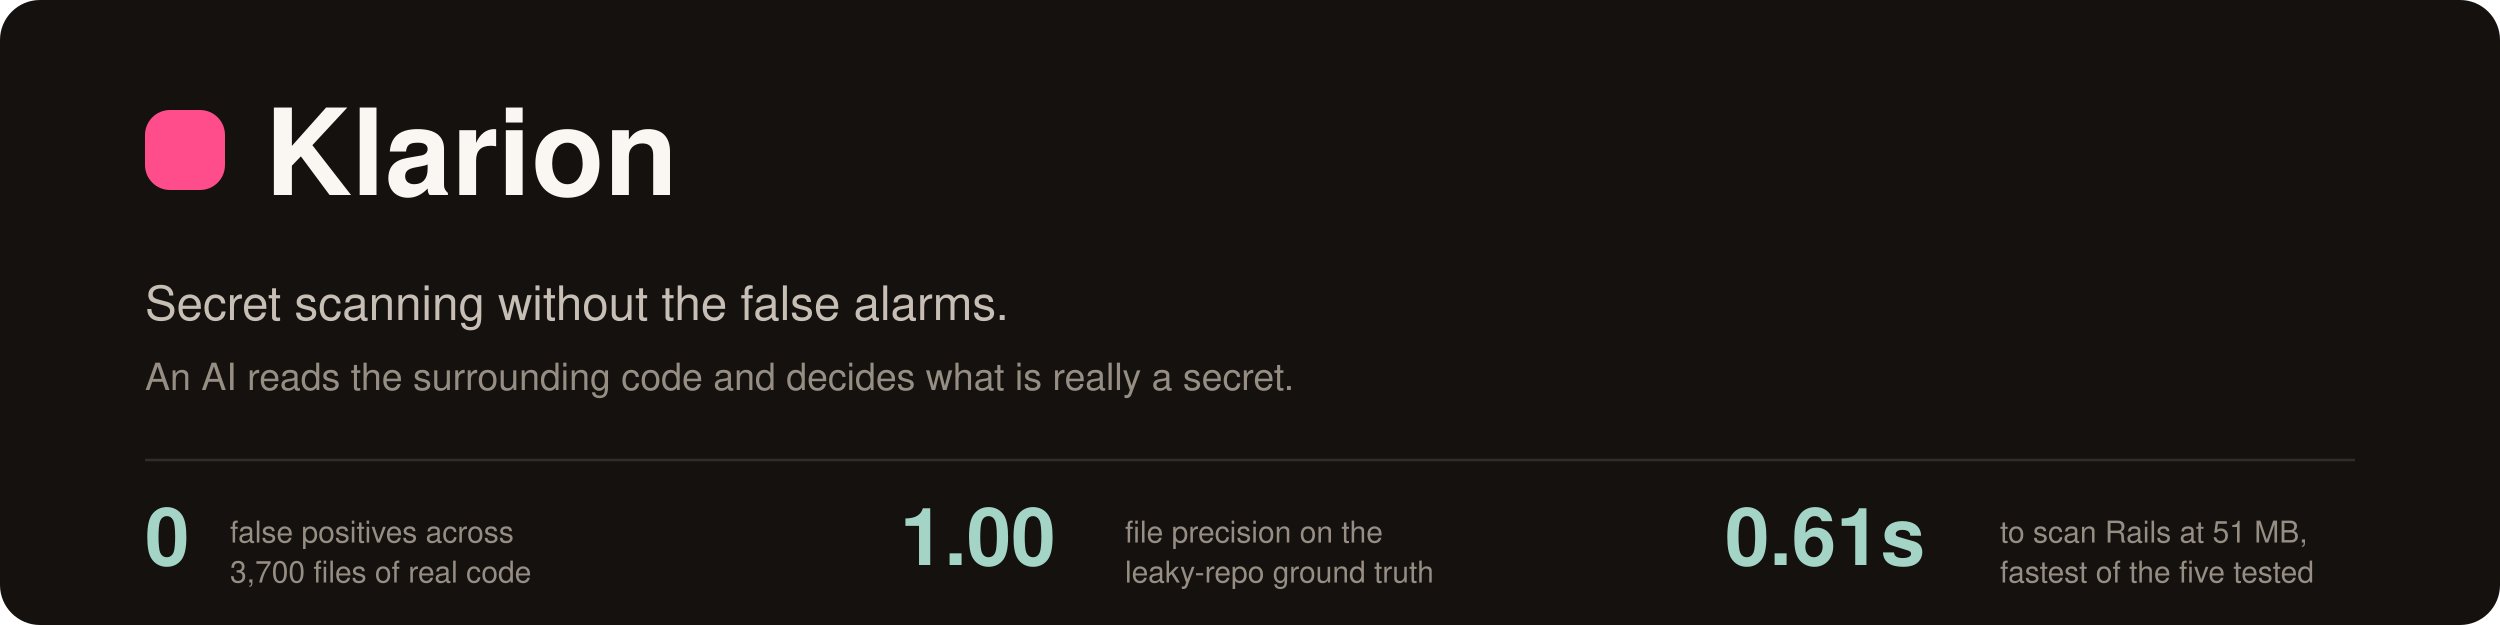
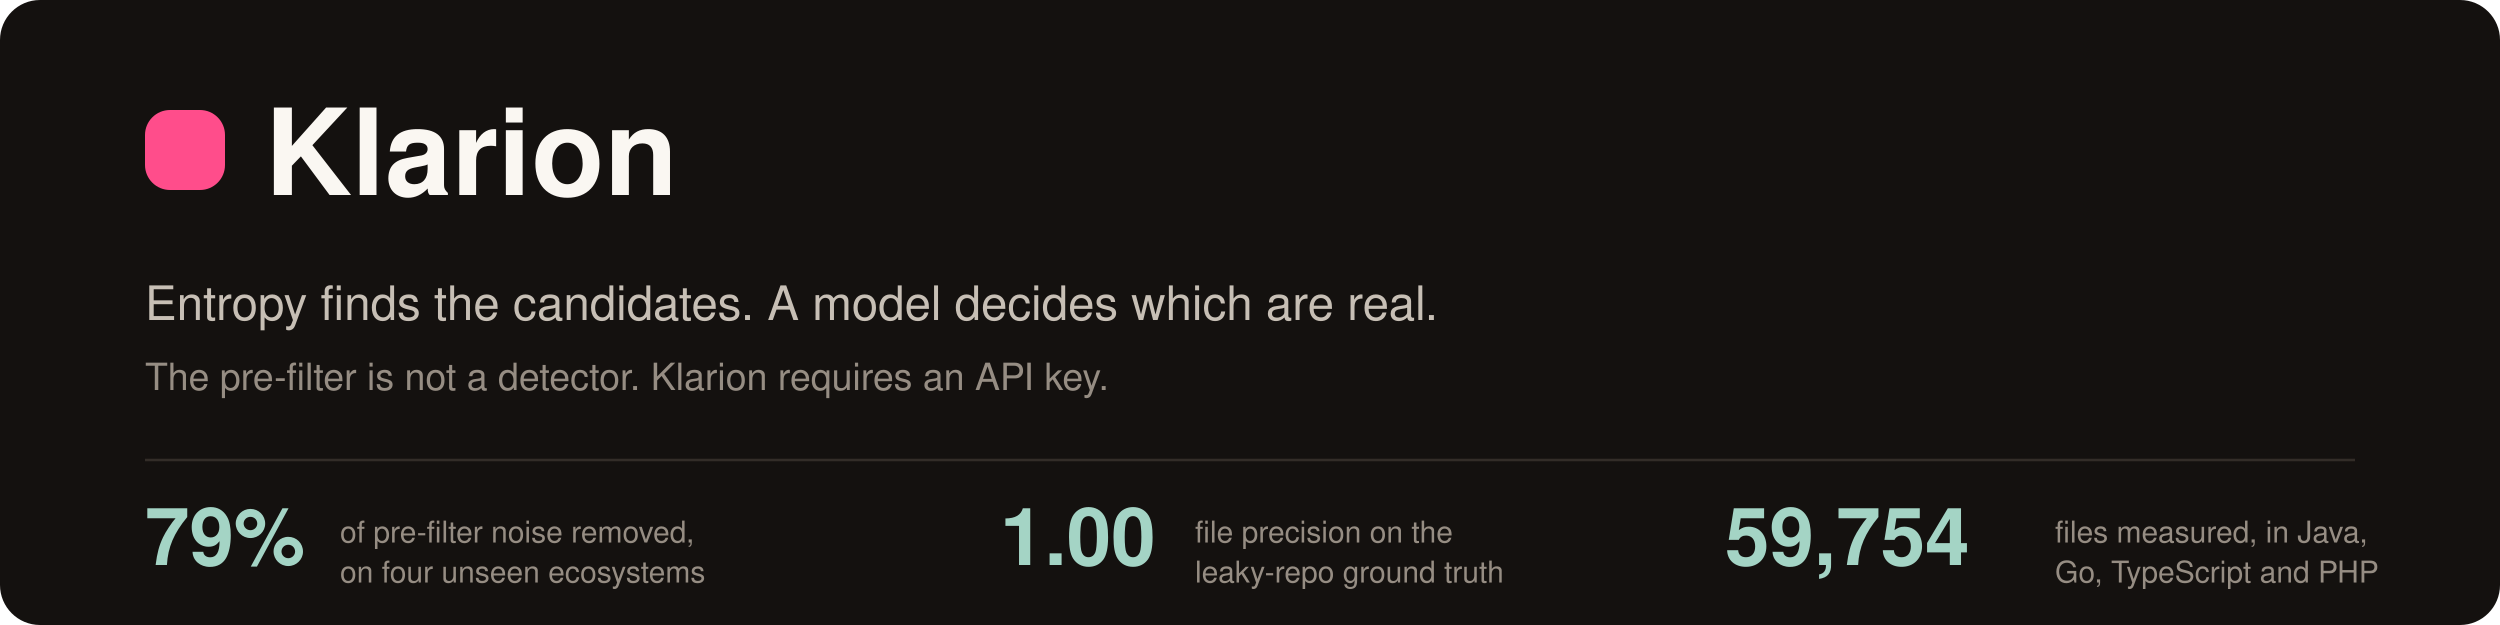
- <svg xmlns="http://www.w3.org/2000/svg" viewBox="0 0 1000 250" width="1000" height="250" role="img" aria-label="Klarion. Secret scanning without the false alarms. Zero false positives across 3,700 files, 1.00 file precision, 0.61 seconds to scan Rails.">
+ <svg xmlns="http://www.w3.org/2000/svg" viewBox="0 0 1000 250" width="1000" height="250" role="img" aria-label="Klarion. Entropy finds the candidates, a model decides which are real. 79 percent of pre-filter false positives removed across four unseen ecosystems, 1.00 file precision on the leaky-repo ground truth, 59,754 files measured.">
  <rect width="1000" height="250" rx="16" fill="#14110f" />
  <rect x="58" y="44" width="32" height="32" rx="10" fill="#ff4d8b" />
  <text x="106" y="78" font-family="Helvetica, Arial, sans-serif" font-size="48" font-weight="600" fill="#faf7f2">Klarion</text>
-   <text x="58" y="128" font-family="Helvetica, Arial, sans-serif" font-size="19" fill="#c7bfb5">Secret scanning without the false alarms.</text>
-   <text x="58" y="156" font-family="Helvetica, Arial, sans-serif" font-size="15" fill="#968d83">An AI reads the surrounding code and decides what is really a secret.</text>
+   <text x="58" y="128" font-family="Helvetica, Arial, sans-serif" font-size="19" fill="#c7bfb5">Entropy finds the candidates. A model decides which are real.</text>
+   <text x="58" y="156" font-family="Helvetica, Arial, sans-serif" font-size="15" fill="#968d83">The pre-filter is not a detector. Klarion requires an API key.</text>
  <line x1="58" y1="184" x2="942" y2="184" stroke="#332d28" stroke-width="1" />
-   <text x="58" y="226" font-family="Helvetica, Arial, sans-serif" font-size="32" font-weight="600" fill="#a4d4c5">0</text>
-   <text x="92" y="217" font-family="Helvetica, Arial, sans-serif" font-size="12" fill="#968d83">false positives across</text>
-   <text x="92" y="233" font-family="Helvetica, Arial, sans-serif" font-size="12" fill="#968d83">3,700 files of real code</text>
-   <text x="360" y="226" font-family="Helvetica, Arial, sans-serif" font-size="32" font-weight="600" fill="#a4d4c5">1.00</text>
-   <text x="450" y="217" font-family="Helvetica, Arial, sans-serif" font-size="12" fill="#968d83">file precision on the</text>
-   <text x="450" y="233" font-family="Helvetica, Arial, sans-serif" font-size="12" fill="#968d83">leaky-repo ground truth</text>
-   <text x="690" y="226" font-family="Helvetica, Arial, sans-serif" font-size="32" font-weight="600" fill="#a4d4c5">0.61s</text>
-   <text x="800" y="217" font-family="Helvetica, Arial, sans-serif" font-size="12" fill="#968d83">to scan Rails at 51 MB,</text>
-   <text x="800" y="233" font-family="Helvetica, Arial, sans-serif" font-size="12" fill="#968d83">fastest of the five tested</text>
+   <text x="58" y="226" font-family="Helvetica, Arial, sans-serif" font-size="32" font-weight="600" fill="#a4d4c5">79%</text>
+   <text x="136" y="217" font-family="Helvetica, Arial, sans-serif" font-size="12" fill="#968d83">of pre-filter noise removed,</text>
+   <text x="136" y="233" font-family="Helvetica, Arial, sans-serif" font-size="12" fill="#968d83">on four unseen ecosystems</text>
+   <text x="400" y="226" font-family="Helvetica, Arial, sans-serif" font-size="32" font-weight="600" fill="#a4d4c5">1.00</text>
+   <text x="478" y="217" font-family="Helvetica, Arial, sans-serif" font-size="12" fill="#968d83">file precision on the</text>
+   <text x="478" y="233" font-family="Helvetica, Arial, sans-serif" font-size="12" fill="#968d83">leaky-repo ground truth</text>
+   <text x="690" y="226" font-family="Helvetica, Arial, sans-serif" font-size="32" font-weight="600" fill="#a4d4c5">59,754</text>
+   <text x="822" y="217" font-family="Helvetica, Arial, sans-serif" font-size="12" fill="#968d83">files measured, in Java,</text>
+   <text x="822" y="233" font-family="Helvetica, Arial, sans-serif" font-size="12" fill="#968d83">Go, TypeScript and PHP</text>
</svg>
